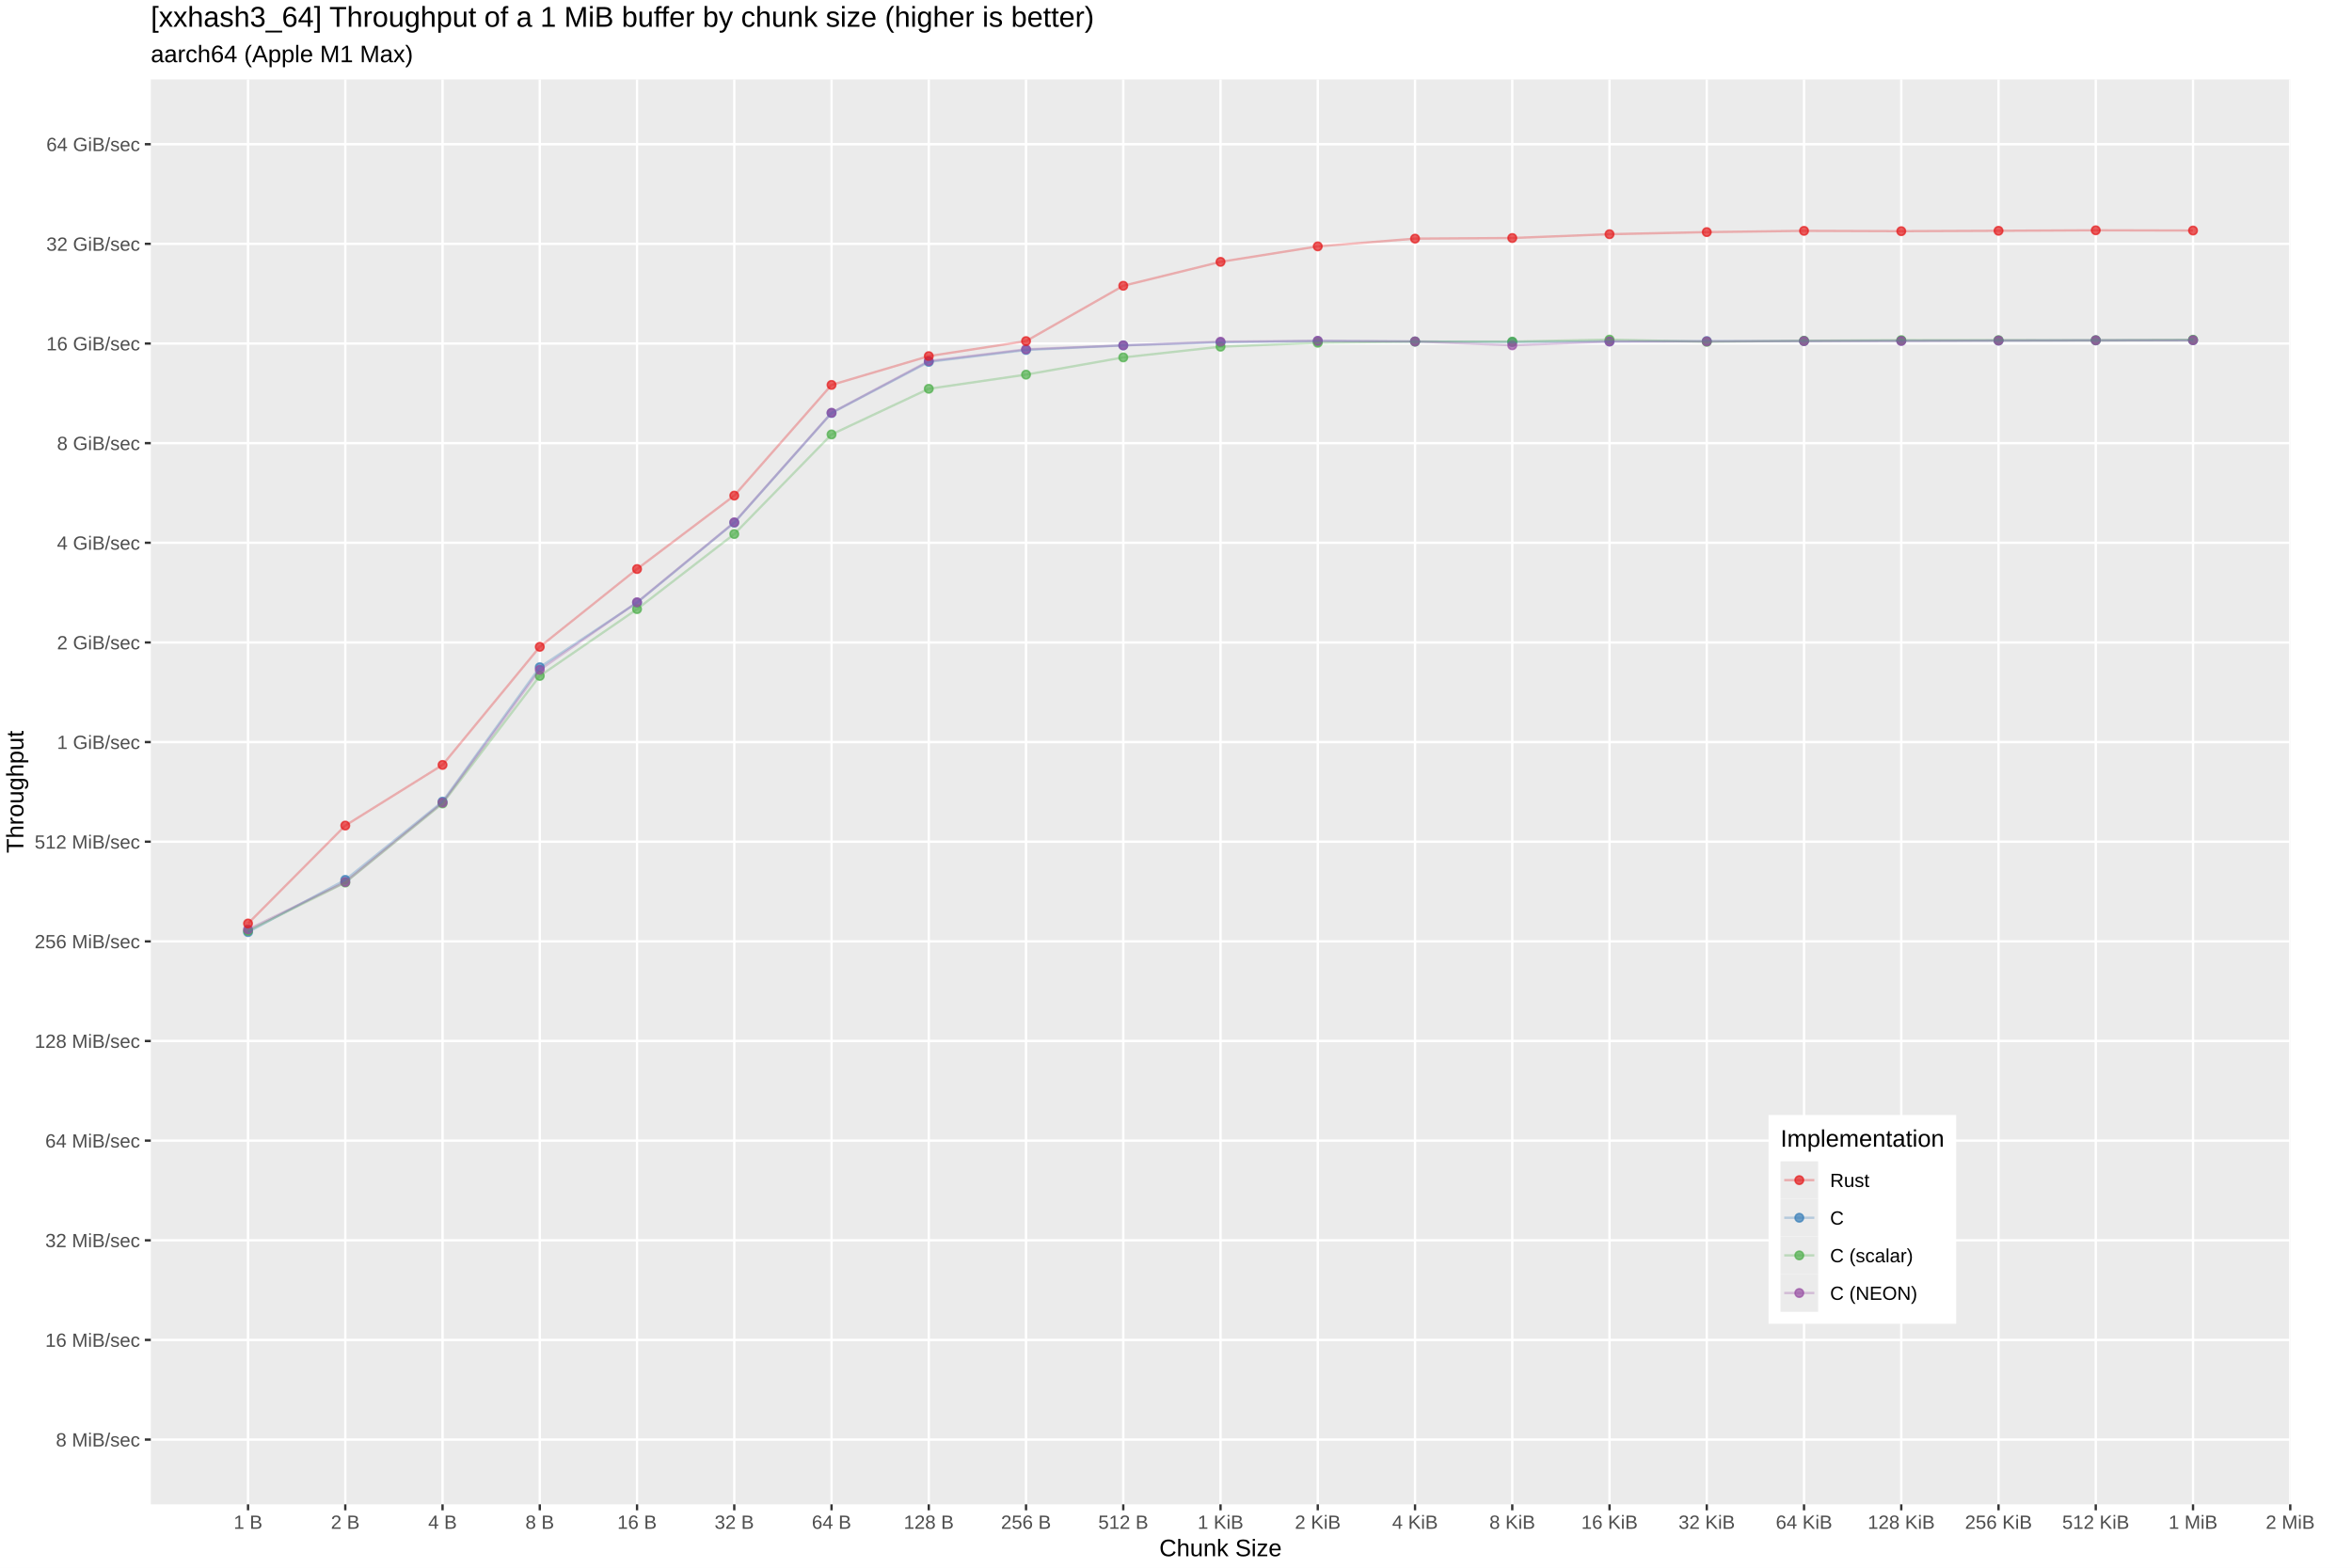
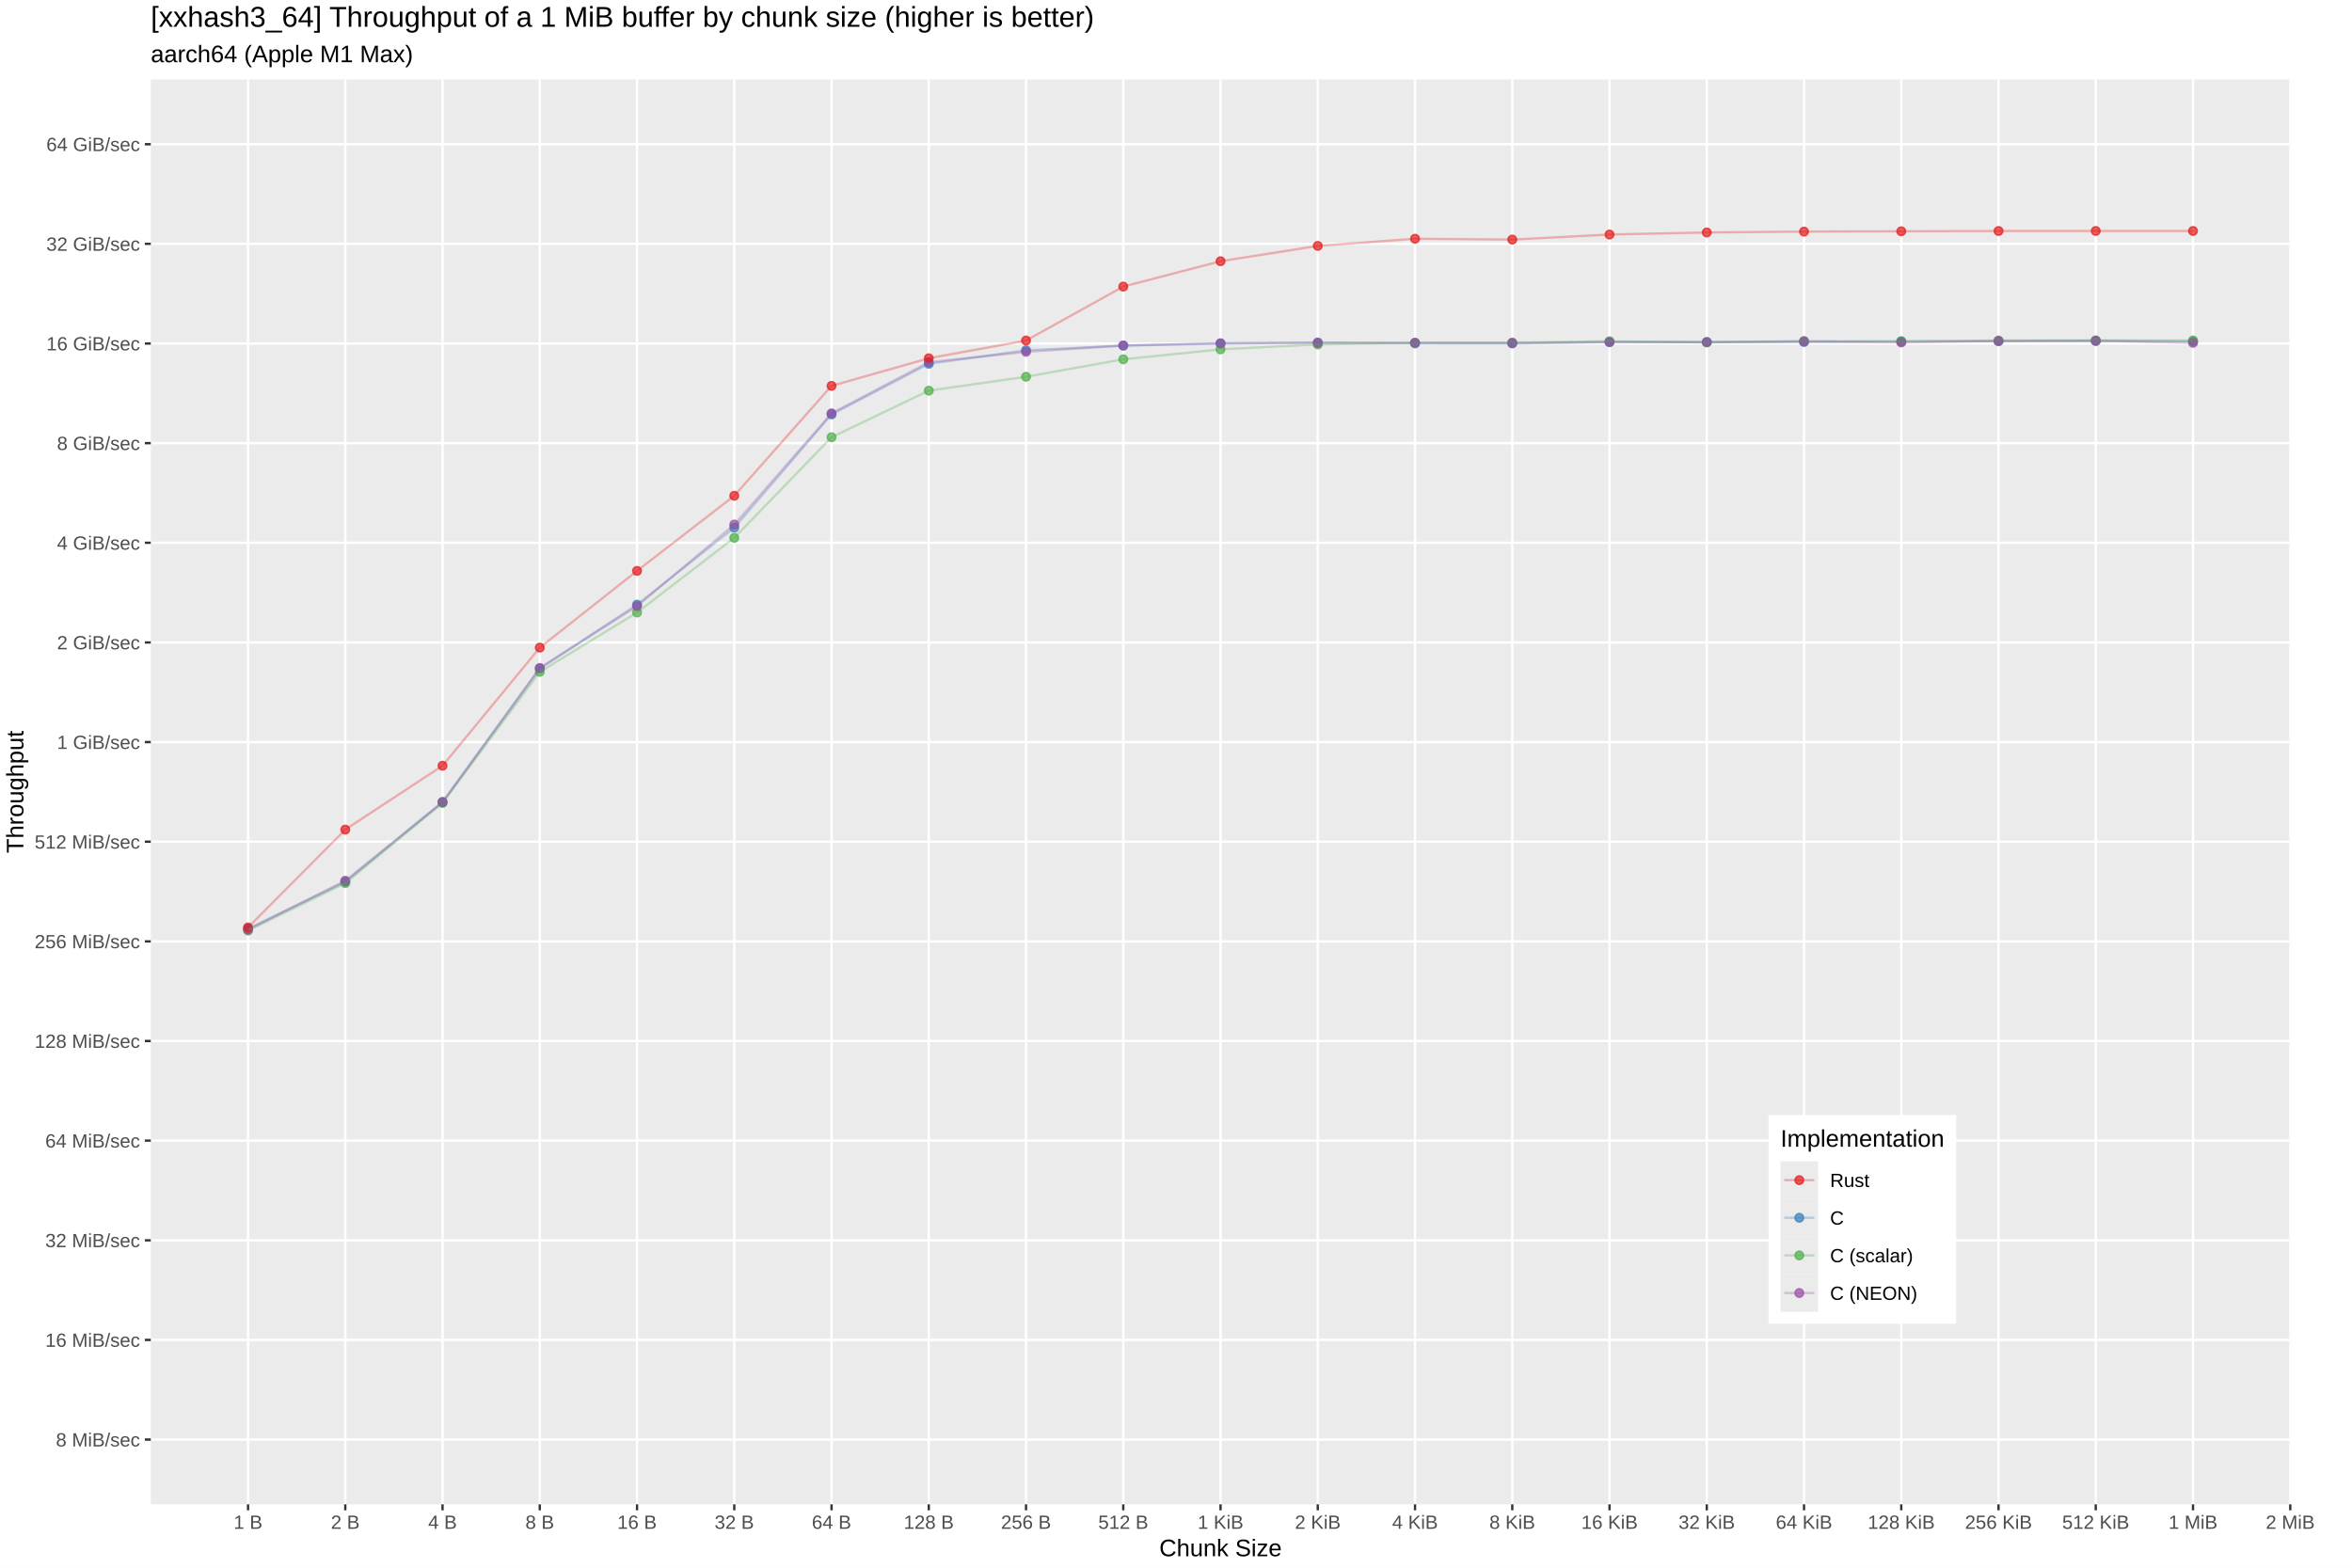
<svg xmlns="http://www.w3.org/2000/svg" width="1440" height="960" class="svglite" viewBox="0 0 1080 720">
  <defs>
    <style>
      .svglite line,.svglite polyline,.svglite polygon,.svglite path,.svglite circle{fill:none;stroke:#000000;stroke-linecap:round;stroke-linejoin:round;stroke-miterlimit:10.00}.svglite text{white-space:pre}
    </style>
  </defs>
  <rect width="100%" height="100%" style="stroke-linecap:round;stroke-linejoin:round;stroke-miterlimit:10.00;stroke:none;fill:#FFFFFF" />
  <defs>
    <clipPath id="cpMC4wMHwxMDgwLjAwfDAuMDB8NzIwLjAw">
      <path d="M0 0h1080v720H0z" />
    </clipPath>
  </defs>
  <g clip-path="url(#cpMC4wMHwxMDgwLjAwfDAuMDB8NzIwLjAw)">
    <path d="M0 0h1080v720H0z" style="stroke-width:1.07;stroke:#FFFFFF;fill:#FFFFFF" />
  </g>
  <defs>
    <clipPath id="cpNjkuMjR8MTA1MS42NXwzNi41MHw2OTAuOTE=">
      <path d="M69.24 36.5h982.41v654.42H69.24z" />
    </clipPath>
  </defs>
  <g clip-path="url(#cpNjkuMjR8MTA1MS42NXwzNi41MHw2OTAuOTE=)">
    <path d="M69.24 36.5h982.41v654.42H69.24z" style="stroke-width:1.07;stroke:none;fill:#EBEBEB" />
    <path d="M69.24 661.16h982.41M69.24 615.4h982.41M69.24 569.64h982.41M69.24 523.87h982.41M69.24 478.11h982.41M69.24 432.35h982.41M69.24 386.58h982.41M69.24 340.82h982.41M69.24 295.06h982.41M69.24 249.29h982.41M69.24 203.53h982.41M69.24 157.77h982.41M69.24 112h982.41M69.24 66.24h982.41M113.9 690.91V36.5m44.65 654.41V36.5m44.66 654.41V36.5m44.65 654.41V36.5m44.66 654.41V36.5m44.65 654.41V36.5m44.66 654.41V36.5m44.65 654.41V36.5m44.66 654.41V36.5m44.65 654.41V36.5m44.66 654.41V36.5m44.65 654.41V36.5m44.66 654.41V36.5m44.65 654.41V36.5m44.66 654.41V36.5m44.65 654.41V36.5m44.66 654.41V36.5m44.65 654.41V36.5m44.66 654.41V36.5m44.65 654.41V36.5M1007 690.91V36.5m44.65 654.41V36.5" style="stroke-width:1.07;stroke:#FFFFFF;stroke-linecap:butt" />
-     <circle cx="1007" cy="156.22" r="1.95" style="stroke-width:0.71;stroke:#377EB8;stroke-opacity:0.70;fill:#377EB8;fill-opacity:0.70" />
-     <circle cx="1007" cy="156.03" r="1.95" style="stroke-width:0.71;stroke:#4DAF4A;stroke-opacity:0.70;fill:#4DAF4A;fill-opacity:0.70" />
-     <circle cx="1007" cy="156.27" r="1.95" style="stroke-width:0.71;stroke:#984EA3;stroke-opacity:0.70;fill:#984EA3;fill-opacity:0.70" />
-     <circle cx="1007" cy="105.88" r="1.95" style="stroke-width:0.71;stroke:#E41A1C;stroke-opacity:0.70;fill:#E41A1C;fill-opacity:0.70" />
-     <circle cx="962.34" cy="156.33" r="1.95" style="stroke-width:0.71;stroke:#377EB8;stroke-opacity:0.70;fill:#377EB8;fill-opacity:0.70" />
-     <circle cx="962.34" cy="156.26" r="1.95" style="stroke-width:0.71;stroke:#4DAF4A;stroke-opacity:0.70;fill:#4DAF4A;fill-opacity:0.70" />
-     <circle cx="962.34" cy="156.3" r="1.95" style="stroke-width:0.71;stroke:#984EA3;stroke-opacity:0.70;fill:#984EA3;fill-opacity:0.70" />
-     <circle cx="962.34" cy="105.77" r="1.95" style="stroke-width:0.71;stroke:#E41A1C;stroke-opacity:0.70;fill:#E41A1C;fill-opacity:0.70" />
-     <circle cx="917.69" cy="156.41" r="1.95" style="stroke-width:0.71;stroke:#377EB8;stroke-opacity:0.70;fill:#377EB8;fill-opacity:0.70" />
-     <circle cx="917.69" cy="156.23" r="1.95" style="stroke-width:0.71;stroke:#4DAF4A;stroke-opacity:0.70;fill:#4DAF4A;fill-opacity:0.70" />
-     <circle cx="917.69" cy="156.42" r="1.95" style="stroke-width:0.71;stroke:#984EA3;stroke-opacity:0.70;fill:#984EA3;fill-opacity:0.70" />
-     <circle cx="917.69" cy="105.99" r="1.95" style="stroke-width:0.71;stroke:#E41A1C;stroke-opacity:0.70;fill:#E41A1C;fill-opacity:0.70" />
-     <circle cx="873.03" cy="156.49" r="1.95" style="stroke-width:0.71;stroke:#377EB8;stroke-opacity:0.70;fill:#377EB8;fill-opacity:0.70" />
-     <circle cx="873.03" cy="156.21" r="1.95" style="stroke-width:0.71;stroke:#4DAF4A;stroke-opacity:0.70;fill:#4DAF4A;fill-opacity:0.70" />
-     <circle cx="873.03" cy="156.6" r="1.95" style="stroke-width:0.71;stroke:#984EA3;stroke-opacity:0.70;fill:#984EA3;fill-opacity:0.70" />
-     <circle cx="873.03" cy="106.18" r="1.95" style="stroke-width:0.71;stroke:#E41A1C;stroke-opacity:0.70;fill:#E41A1C;fill-opacity:0.70" />
-     <circle cx="828.38" cy="156.64" r="1.95" style="stroke-width:0.71;stroke:#377EB8;stroke-opacity:0.70;fill:#377EB8;fill-opacity:0.70" />
-     <circle cx="828.38" cy="156.49" r="1.95" style="stroke-width:0.71;stroke:#4DAF4A;stroke-opacity:0.70;fill:#4DAF4A;fill-opacity:0.70" />
-     <circle cx="828.38" cy="156.65" r="1.95" style="stroke-width:0.71;stroke:#984EA3;stroke-opacity:0.70;fill:#984EA3;fill-opacity:0.70" />
-     <circle cx="828.38" cy="106.02" r="1.95" style="stroke-width:0.71;stroke:#E41A1C;stroke-opacity:0.70;fill:#E41A1C;fill-opacity:0.70" />
-     <circle cx="783.72" cy="156.66" r="1.95" style="stroke-width:0.71;stroke:#377EB8;stroke-opacity:0.70;fill:#377EB8;fill-opacity:0.70" />
-     <circle cx="783.72" cy="156.99" r="1.95" style="stroke-width:0.71;stroke:#4DAF4A;stroke-opacity:0.70;fill:#4DAF4A;fill-opacity:0.70" />
-     <circle cx="783.72" cy="156.8" r="1.95" style="stroke-width:0.71;stroke:#984EA3;stroke-opacity:0.70;fill:#984EA3;fill-opacity:0.70" />
-     <circle cx="783.72" cy="106.6" r="1.95" style="stroke-width:0.71;stroke:#E41A1C;stroke-opacity:0.70;fill:#E41A1C;fill-opacity:0.70" />
-     <circle cx="739.07" cy="156.82" r="1.95" style="stroke-width:0.71;stroke:#377EB8;stroke-opacity:0.70;fill:#377EB8;fill-opacity:0.70" />
-     <circle cx="739.07" cy="155.98" r="1.95" style="stroke-width:0.71;stroke:#4DAF4A;stroke-opacity:0.70;fill:#4DAF4A;fill-opacity:0.70" />
-     <circle cx="739.07" cy="156.84" r="1.95" style="stroke-width:0.71;stroke:#984EA3;stroke-opacity:0.70;fill:#984EA3;fill-opacity:0.70" />
-     <circle cx="739.07" cy="107.56" r="1.95" style="stroke-width:0.71;stroke:#E41A1C;stroke-opacity:0.70;fill:#E41A1C;fill-opacity:0.70" />
-     <circle cx="694.41" cy="157.08" r="1.95" style="stroke-width:0.71;stroke:#377EB8;stroke-opacity:0.70;fill:#377EB8;fill-opacity:0.70" />
-     <circle cx="694.41" cy="156.9" r="1.95" style="stroke-width:0.71;stroke:#4DAF4A;stroke-opacity:0.70;fill:#4DAF4A;fill-opacity:0.70" />
-     <circle cx="694.41" cy="158.58" r="1.95" style="stroke-width:0.71;stroke:#984EA3;stroke-opacity:0.70;fill:#984EA3;fill-opacity:0.70" />
-     <circle cx="694.41" cy="109.31" r="1.95" style="stroke-width:0.71;stroke:#E41A1C;stroke-opacity:0.70;fill:#E41A1C;fill-opacity:0.70" />
-     <circle cx="649.76" cy="156.85" r="1.95" style="stroke-width:0.71;stroke:#377EB8;stroke-opacity:0.70;fill:#377EB8;fill-opacity:0.70" />
-     <circle cx="649.76" cy="156.89" r="1.95" style="stroke-width:0.71;stroke:#4DAF4A;stroke-opacity:0.70;fill:#4DAF4A;fill-opacity:0.70" />
-     <circle cx="649.76" cy="156.82" r="1.95" style="stroke-width:0.71;stroke:#984EA3;stroke-opacity:0.70;fill:#984EA3;fill-opacity:0.70" />
-     <circle cx="649.76" cy="109.6" r="1.95" style="stroke-width:0.71;stroke:#E41A1C;stroke-opacity:0.70;fill:#E41A1C;fill-opacity:0.70" />
-     <circle cx="605.1" cy="156.64" r="1.95" style="stroke-width:0.71;stroke:#377EB8;stroke-opacity:0.70;fill:#377EB8;fill-opacity:0.70" />
-     <circle cx="605.1" cy="157.42" r="1.95" style="stroke-width:0.71;stroke:#4DAF4A;stroke-opacity:0.70;fill:#4DAF4A;fill-opacity:0.70" />
-     <circle cx="605.1" cy="156.51" r="1.95" style="stroke-width:0.71;stroke:#984EA3;stroke-opacity:0.70;fill:#984EA3;fill-opacity:0.70" />
-     <circle cx="605.1" cy="113.15" r="1.95" style="stroke-width:0.71;stroke:#E41A1C;stroke-opacity:0.70;fill:#E41A1C;fill-opacity:0.70" />
-     <circle cx="560.45" cy="157.21" r="1.95" style="stroke-width:0.71;stroke:#377EB8;stroke-opacity:0.70;fill:#377EB8;fill-opacity:0.70" />
-     <circle cx="560.45" cy="159.23" r="1.95" style="stroke-width:0.71;stroke:#4DAF4A;stroke-opacity:0.70;fill:#4DAF4A;fill-opacity:0.70" />
-     <circle cx="560.45" cy="156.93" r="1.95" style="stroke-width:0.71;stroke:#984EA3;stroke-opacity:0.70;fill:#984EA3;fill-opacity:0.70" />
-     <circle cx="560.45" cy="120.26" r="1.95" style="stroke-width:0.71;stroke:#E41A1C;stroke-opacity:0.70;fill:#E41A1C;fill-opacity:0.70" />
-     <circle cx="515.79" cy="158.63" r="1.95" style="stroke-width:0.71;stroke:#377EB8;stroke-opacity:0.70;fill:#377EB8;fill-opacity:0.70" />
-     <circle cx="515.79" cy="164.15" r="1.95" style="stroke-width:0.71;stroke:#4DAF4A;stroke-opacity:0.70;fill:#4DAF4A;fill-opacity:0.70" />
-     <circle cx="515.79" cy="158.61" r="1.95" style="stroke-width:0.71;stroke:#984EA3;stroke-opacity:0.70;fill:#984EA3;fill-opacity:0.70" />
-     <circle cx="515.79" cy="131.25" r="1.95" style="stroke-width:0.71;stroke:#E41A1C;stroke-opacity:0.70;fill:#E41A1C;fill-opacity:0.70" />
-     <circle cx="471.14" cy="160.73" r="1.95" style="stroke-width:0.71;stroke:#377EB8;stroke-opacity:0.70;fill:#377EB8;fill-opacity:0.70" />
-     <circle cx="471.14" cy="172.06" r="1.95" style="stroke-width:0.71;stroke:#4DAF4A;stroke-opacity:0.70;fill:#4DAF4A;fill-opacity:0.70" />
-     <circle cx="471.14" cy="160.42" r="1.95" style="stroke-width:0.71;stroke:#984EA3;stroke-opacity:0.70;fill:#984EA3;fill-opacity:0.70" />
-     <circle cx="471.14" cy="156.66" r="1.95" style="stroke-width:0.71;stroke:#E41A1C;stroke-opacity:0.70;fill:#E41A1C;fill-opacity:0.70" />
-     <circle cx="426.48" cy="166.21" r="1.95" style="stroke-width:0.71;stroke:#377EB8;stroke-opacity:0.70;fill:#377EB8;fill-opacity:0.70" />
-     <circle cx="426.48" cy="178.56" r="1.95" style="stroke-width:0.71;stroke:#4DAF4A;stroke-opacity:0.70;fill:#4DAF4A;fill-opacity:0.70" />
-     <circle cx="426.48" cy="165.8" r="1.95" style="stroke-width:0.71;stroke:#984EA3;stroke-opacity:0.70;fill:#984EA3;fill-opacity:0.70" />
-     <circle cx="426.48" cy="163.56" r="1.95" style="stroke-width:0.71;stroke:#E41A1C;stroke-opacity:0.70;fill:#E41A1C;fill-opacity:0.70" />
-     <circle cx="381.83" cy="189.68" r="1.95" style="stroke-width:0.71;stroke:#377EB8;stroke-opacity:0.70;fill:#377EB8;fill-opacity:0.70" />
-     <circle cx="381.83" cy="199.53" r="1.95" style="stroke-width:0.71;stroke:#4DAF4A;stroke-opacity:0.70;fill:#4DAF4A;fill-opacity:0.70" />
-     <circle cx="381.83" cy="189.57" r="1.95" style="stroke-width:0.71;stroke:#984EA3;stroke-opacity:0.70;fill:#984EA3;fill-opacity:0.70" />
-     <circle cx="381.83" cy="176.78" r="1.95" style="stroke-width:0.71;stroke:#E41A1C;stroke-opacity:0.70;fill:#E41A1C;fill-opacity:0.70" />
-     <circle cx="337.17" cy="240.06" r="1.95" style="stroke-width:0.71;stroke:#377EB8;stroke-opacity:0.70;fill:#377EB8;fill-opacity:0.70" />
-     <circle cx="337.17" cy="245.27" r="1.95" style="stroke-width:0.71;stroke:#4DAF4A;stroke-opacity:0.70;fill:#4DAF4A;fill-opacity:0.70" />
-     <circle cx="337.17" cy="239.89" r="1.95" style="stroke-width:0.71;stroke:#984EA3;stroke-opacity:0.70;fill:#984EA3;fill-opacity:0.70" />
-     <circle cx="337.17" cy="227.62" r="1.95" style="stroke-width:0.71;stroke:#E41A1C;stroke-opacity:0.70;fill:#E41A1C;fill-opacity:0.70" />
-     <circle cx="292.52" cy="276.77" r="1.95" style="stroke-width:0.71;stroke:#377EB8;stroke-opacity:0.70;fill:#377EB8;fill-opacity:0.70" />
-     <circle cx="292.52" cy="279.76" r="1.95" style="stroke-width:0.71;stroke:#4DAF4A;stroke-opacity:0.70;fill:#4DAF4A;fill-opacity:0.70" />
-     <circle cx="292.52" cy="276.6" r="1.95" style="stroke-width:0.71;stroke:#984EA3;stroke-opacity:0.70;fill:#984EA3;fill-opacity:0.70" />
-     <circle cx="292.52" cy="261.34" r="1.95" style="stroke-width:0.71;stroke:#E41A1C;stroke-opacity:0.70;fill:#E41A1C;fill-opacity:0.70" />
-     <circle cx="247.86" cy="306.43" r="1.95" style="stroke-width:0.71;stroke:#377EB8;stroke-opacity:0.70;fill:#377EB8;fill-opacity:0.70" />
-     <circle cx="247.86" cy="310.44" r="1.95" style="stroke-width:0.71;stroke:#4DAF4A;stroke-opacity:0.70;fill:#4DAF4A;fill-opacity:0.70" />
-     <circle cx="247.86" cy="307.64" r="1.95" style="stroke-width:0.71;stroke:#984EA3;stroke-opacity:0.70;fill:#984EA3;fill-opacity:0.70" />
-     <circle cx="247.86" cy="297.08" r="1.95" style="stroke-width:0.71;stroke:#E41A1C;stroke-opacity:0.70;fill:#E41A1C;fill-opacity:0.70" />
-     <circle cx="203.21" cy="368.17" r="1.95" style="stroke-width:0.71;stroke:#377EB8;stroke-opacity:0.70;fill:#377EB8;fill-opacity:0.70" />
-     <circle cx="203.21" cy="369" r="1.95" style="stroke-width:0.71;stroke:#4DAF4A;stroke-opacity:0.70;fill:#4DAF4A;fill-opacity:0.70" />
-     <circle cx="203.21" cy="368.62" r="1.95" style="stroke-width:0.71;stroke:#984EA3;stroke-opacity:0.70;fill:#984EA3;fill-opacity:0.70" />
-     <circle cx="203.21" cy="351.31" r="1.95" style="stroke-width:0.71;stroke:#E41A1C;stroke-opacity:0.70;fill:#E41A1C;fill-opacity:0.70" />
-     <circle cx="158.55" cy="404.09" r="1.95" style="stroke-width:0.71;stroke:#377EB8;stroke-opacity:0.70;fill:#377EB8;fill-opacity:0.70" />
-     <circle cx="158.55" cy="405.33" r="1.95" style="stroke-width:0.71;stroke:#4DAF4A;stroke-opacity:0.70;fill:#4DAF4A;fill-opacity:0.70" />
-     <circle cx="158.55" cy="405.08" r="1.95" style="stroke-width:0.71;stroke:#984EA3;stroke-opacity:0.70;fill:#984EA3;fill-opacity:0.70" />
-     <circle cx="158.55" cy="379.16" r="1.95" style="stroke-width:0.71;stroke:#E41A1C;stroke-opacity:0.70;fill:#E41A1C;fill-opacity:0.70" />
-     <circle cx="113.9" cy="428.09" r="1.95" style="stroke-width:0.71;stroke:#377EB8;stroke-opacity:0.70;fill:#377EB8;fill-opacity:0.70" />
-     <circle cx="113.9" cy="427.5" r="1.95" style="stroke-width:0.71;stroke:#4DAF4A;stroke-opacity:0.70;fill:#4DAF4A;fill-opacity:0.70" />
-     <circle cx="113.9" cy="426.86" r="1.95" style="stroke-width:0.71;stroke:#984EA3;stroke-opacity:0.70;fill:#984EA3;fill-opacity:0.70" />
-     <circle cx="113.9" cy="424.14" r="1.95" style="stroke-width:0.71;stroke:#E41A1C;stroke-opacity:0.70;fill:#E41A1C;fill-opacity:0.70" />
-     <path d="m113.9 424.14 44.65-44.98 44.66-27.85 44.65-54.23 44.66-35.74 44.65-33.72 44.66-50.84 44.65-13.22 44.66-6.9 44.65-25.41 44.66-10.99 44.65-7.11 44.66-3.55 44.65-.29 44.66-1.75 44.65-.96 44.66-.58 44.65.16 44.66-.19 44.65-.22 44.66.11" style="stroke-width:1.07;stroke:#E41A1C;stroke-opacity:0.30;stroke-linecap:butt" />
-     <path d="m113.9 428.09 44.65-24 44.66-35.92 44.65-61.74 44.66-29.66 44.65-36.71 44.66-50.38 44.65-23.47 44.66-5.48 44.65-2.1 44.66-1.42 44.65-.57 44.66.21 44.65.23 44.66-.26 44.65-.16 44.66-.02 44.65-.15 44.66-.08 44.65-.08 44.66-.11" style="stroke-width:1.07;stroke:#377EB8;stroke-opacity:0.30;stroke-linecap:butt" />
-     <path d="m113.9 427.5 44.65-22.17L203.21 369l44.65-58.56 44.66-30.68 44.65-34.49 44.66-45.74 44.65-20.97 44.66-6.5 44.65-7.91 44.66-4.92 44.65-1.81 44.66-.53 44.65.01 44.66-.92 44.65 1.01 44.66-.5 44.65-.28 44.66.02 44.65.03 44.66-.23" style="stroke-width:1.07;stroke:#4DAF4A;stroke-opacity:0.30;stroke-linecap:butt" />
-     <path d="m113.9 426.86 44.65-21.78 44.66-36.46 44.65-60.98 44.66-31.04 44.65-36.71 44.66-50.32 44.65-23.77 44.66-5.38 44.65-1.81 44.66-1.68 44.65-.42 44.66.31 44.65 1.76 44.66-1.74 44.65-.04 44.66-.15 44.65-.05 44.66-.18 44.65-.12 44.66-.03" style="stroke-width:1.07;stroke:#984EA3;stroke-opacity:0.30;stroke-linecap:butt" />
+     <circle cx="1007" cy="156.73" r="1.95" style="stroke-width:0.71;stroke:#377EB8;stroke-opacity:0.70;fill:#377EB8;fill-opacity:0.70" />
+     <circle cx="1007" cy="156.39" r="1.95" style="stroke-width:0.71;stroke:#4DAF4A;stroke-opacity:0.70;fill:#4DAF4A;fill-opacity:0.70" />
+     <circle cx="1007" cy="157.47" r="1.95" style="stroke-width:0.71;stroke:#984EA3;stroke-opacity:0.70;fill:#984EA3;fill-opacity:0.70" />
+     <circle cx="1007" cy="106.08" r="1.95" style="stroke-width:0.71;stroke:#E41A1C;stroke-opacity:0.70;fill:#E41A1C;fill-opacity:0.70" />
+     <circle cx="962.34" cy="156.6" r="1.95" style="stroke-width:0.71;stroke:#377EB8;stroke-opacity:0.70;fill:#377EB8;fill-opacity:0.70" />
+     <circle cx="962.34" cy="156.31" r="1.95" style="stroke-width:0.71;stroke:#4DAF4A;stroke-opacity:0.70;fill:#4DAF4A;fill-opacity:0.70" />
+     <circle cx="962.34" cy="156.53" r="1.95" style="stroke-width:0.71;stroke:#984EA3;stroke-opacity:0.70;fill:#984EA3;fill-opacity:0.70" />
+     <circle cx="962.34" cy="106.08" r="1.95" style="stroke-width:0.71;stroke:#E41A1C;stroke-opacity:0.70;fill:#E41A1C;fill-opacity:0.70" />
+     <circle cx="917.69" cy="156.69" r="1.95" style="stroke-width:0.71;stroke:#377EB8;stroke-opacity:0.70;fill:#377EB8;fill-opacity:0.70" />
+     <circle cx="917.69" cy="156.38" r="1.95" style="stroke-width:0.71;stroke:#4DAF4A;stroke-opacity:0.70;fill:#4DAF4A;fill-opacity:0.70" />
+     <circle cx="917.69" cy="156.64" r="1.95" style="stroke-width:0.71;stroke:#984EA3;stroke-opacity:0.70;fill:#984EA3;fill-opacity:0.70" />
+     <circle cx="917.69" cy="106.09" r="1.95" style="stroke-width:0.71;stroke:#E41A1C;stroke-opacity:0.70;fill:#E41A1C;fill-opacity:0.70" />
+     <circle cx="873.03" cy="156.7" r="1.95" style="stroke-width:0.71;stroke:#377EB8;stroke-opacity:0.70;fill:#377EB8;fill-opacity:0.70" />
+     <circle cx="873.03" cy="156.84" r="1.95" style="stroke-width:0.71;stroke:#4DAF4A;stroke-opacity:0.70;fill:#4DAF4A;fill-opacity:0.70" />
+     <circle cx="873.03" cy="157.29" r="1.95" style="stroke-width:0.71;stroke:#984EA3;stroke-opacity:0.70;fill:#984EA3;fill-opacity:0.70" />
+     <circle cx="873.03" cy="106.22" r="1.95" style="stroke-width:0.71;stroke:#E41A1C;stroke-opacity:0.70;fill:#E41A1C;fill-opacity:0.70" />
+     <circle cx="828.38" cy="157.08" r="1.95" style="stroke-width:0.71;stroke:#377EB8;stroke-opacity:0.70;fill:#377EB8;fill-opacity:0.70" />
+     <circle cx="828.38" cy="156.63" r="1.95" style="stroke-width:0.71;stroke:#4DAF4A;stroke-opacity:0.70;fill:#4DAF4A;fill-opacity:0.70" />
+     <circle cx="828.38" cy="156.81" r="1.95" style="stroke-width:0.71;stroke:#984EA3;stroke-opacity:0.70;fill:#984EA3;fill-opacity:0.70" />
+     <circle cx="828.38" cy="106.37" r="1.95" style="stroke-width:0.71;stroke:#E41A1C;stroke-opacity:0.70;fill:#E41A1C;fill-opacity:0.70" />
+     <circle cx="783.72" cy="157.1" r="1.95" style="stroke-width:0.71;stroke:#377EB8;stroke-opacity:0.70;fill:#377EB8;fill-opacity:0.70" />
+     <circle cx="783.72" cy="157.25" r="1.95" style="stroke-width:0.71;stroke:#4DAF4A;stroke-opacity:0.70;fill:#4DAF4A;fill-opacity:0.70" />
+     <circle cx="783.72" cy="157.14" r="1.95" style="stroke-width:0.71;stroke:#984EA3;stroke-opacity:0.70;fill:#984EA3;fill-opacity:0.70" />
+     <circle cx="783.72" cy="106.77" r="1.95" style="stroke-width:0.71;stroke:#E41A1C;stroke-opacity:0.70;fill:#E41A1C;fill-opacity:0.70" />
+     <circle cx="739.07" cy="157.03" r="1.95" style="stroke-width:0.71;stroke:#377EB8;stroke-opacity:0.70;fill:#377EB8;fill-opacity:0.70" />
+     <circle cx="739.07" cy="156.74" r="1.95" style="stroke-width:0.71;stroke:#4DAF4A;stroke-opacity:0.70;fill:#4DAF4A;fill-opacity:0.70" />
+     <circle cx="739.07" cy="157.16" r="1.95" style="stroke-width:0.71;stroke:#984EA3;stroke-opacity:0.70;fill:#984EA3;fill-opacity:0.70" />
+     <circle cx="739.07" cy="107.71" r="1.95" style="stroke-width:0.71;stroke:#E41A1C;stroke-opacity:0.70;fill:#E41A1C;fill-opacity:0.70" />
+     <circle cx="694.41" cy="157.73" r="1.95" style="stroke-width:0.71;stroke:#377EB8;stroke-opacity:0.70;fill:#377EB8;fill-opacity:0.70" />
+     <circle cx="694.41" cy="157.35" r="1.95" style="stroke-width:0.71;stroke:#4DAF4A;stroke-opacity:0.70;fill:#4DAF4A;fill-opacity:0.70" />
+     <circle cx="694.41" cy="157.52" r="1.95" style="stroke-width:0.71;stroke:#984EA3;stroke-opacity:0.70;fill:#984EA3;fill-opacity:0.70" />
+     <circle cx="694.41" cy="110.03" r="1.95" style="stroke-width:0.71;stroke:#E41A1C;stroke-opacity:0.70;fill:#E41A1C;fill-opacity:0.70" />
+     <circle cx="649.76" cy="157.7" r="1.95" style="stroke-width:0.71;stroke:#377EB8;stroke-opacity:0.70;fill:#377EB8;fill-opacity:0.70" />
+     <circle cx="649.76" cy="157.5" r="1.95" style="stroke-width:0.71;stroke:#4DAF4A;stroke-opacity:0.70;fill:#4DAF4A;fill-opacity:0.70" />
+     <circle cx="649.76" cy="157.38" r="1.95" style="stroke-width:0.71;stroke:#984EA3;stroke-opacity:0.70;fill:#984EA3;fill-opacity:0.70" />
+     <circle cx="649.76" cy="109.65" r="1.95" style="stroke-width:0.71;stroke:#E41A1C;stroke-opacity:0.70;fill:#E41A1C;fill-opacity:0.70" />
+     <circle cx="605.1" cy="157.31" r="1.95" style="stroke-width:0.71;stroke:#377EB8;stroke-opacity:0.70;fill:#377EB8;fill-opacity:0.70" />
+     <circle cx="605.1" cy="158.19" r="1.95" style="stroke-width:0.71;stroke:#4DAF4A;stroke-opacity:0.70;fill:#4DAF4A;fill-opacity:0.70" />
+     <circle cx="605.1" cy="157.46" r="1.95" style="stroke-width:0.71;stroke:#984EA3;stroke-opacity:0.70;fill:#984EA3;fill-opacity:0.70" />
+     <circle cx="605.1" cy="112.93" r="1.95" style="stroke-width:0.71;stroke:#E41A1C;stroke-opacity:0.70;fill:#E41A1C;fill-opacity:0.70" />
+     <circle cx="560.45" cy="157.77" r="1.95" style="stroke-width:0.71;stroke:#377EB8;stroke-opacity:0.70;fill:#377EB8;fill-opacity:0.70" />
+     <circle cx="560.45" cy="160.45" r="1.95" style="stroke-width:0.71;stroke:#4DAF4A;stroke-opacity:0.70;fill:#4DAF4A;fill-opacity:0.70" />
+     <circle cx="560.45" cy="157.66" r="1.95" style="stroke-width:0.71;stroke:#984EA3;stroke-opacity:0.70;fill:#984EA3;fill-opacity:0.70" />
+     <circle cx="560.45" cy="119.97" r="1.95" style="stroke-width:0.71;stroke:#E41A1C;stroke-opacity:0.70;fill:#E41A1C;fill-opacity:0.70" />
+     <circle cx="515.79" cy="158.74" r="1.95" style="stroke-width:0.71;stroke:#377EB8;stroke-opacity:0.70;fill:#377EB8;fill-opacity:0.70" />
+     <circle cx="515.79" cy="165.02" r="1.95" style="stroke-width:0.71;stroke:#4DAF4A;stroke-opacity:0.70;fill:#4DAF4A;fill-opacity:0.70" />
+     <circle cx="515.79" cy="158.68" r="1.95" style="stroke-width:0.71;stroke:#984EA3;stroke-opacity:0.70;fill:#984EA3;fill-opacity:0.70" />
+     <circle cx="515.79" cy="131.62" r="1.95" style="stroke-width:0.71;stroke:#E41A1C;stroke-opacity:0.70;fill:#E41A1C;fill-opacity:0.70" />
+     <circle cx="471.14" cy="160.85" r="1.95" style="stroke-width:0.71;stroke:#377EB8;stroke-opacity:0.70;fill:#377EB8;fill-opacity:0.70" />
+     <circle cx="471.14" cy="173.04" r="1.95" style="stroke-width:0.71;stroke:#4DAF4A;stroke-opacity:0.70;fill:#4DAF4A;fill-opacity:0.70" />
+     <circle cx="471.14" cy="161.59" r="1.95" style="stroke-width:0.71;stroke:#984EA3;stroke-opacity:0.70;fill:#984EA3;fill-opacity:0.70" />
+     <circle cx="471.14" cy="156.39" r="1.95" style="stroke-width:0.71;stroke:#E41A1C;stroke-opacity:0.70;fill:#E41A1C;fill-opacity:0.70" />
+     <circle cx="426.48" cy="167.09" r="1.95" style="stroke-width:0.71;stroke:#377EB8;stroke-opacity:0.70;fill:#377EB8;fill-opacity:0.70" />
+     <circle cx="426.48" cy="179.42" r="1.95" style="stroke-width:0.71;stroke:#4DAF4A;stroke-opacity:0.70;fill:#4DAF4A;fill-opacity:0.70" />
+     <circle cx="426.48" cy="166.33" r="1.95" style="stroke-width:0.71;stroke:#984EA3;stroke-opacity:0.70;fill:#984EA3;fill-opacity:0.70" />
+     <circle cx="426.48" cy="164.54" r="1.95" style="stroke-width:0.71;stroke:#E41A1C;stroke-opacity:0.70;fill:#E41A1C;fill-opacity:0.70" />
+     <circle cx="381.83" cy="190.34" r="1.95" style="stroke-width:0.71;stroke:#377EB8;stroke-opacity:0.70;fill:#377EB8;fill-opacity:0.70" />
+     <circle cx="381.83" cy="200.81" r="1.95" style="stroke-width:0.71;stroke:#4DAF4A;stroke-opacity:0.70;fill:#4DAF4A;fill-opacity:0.70" />
+     <circle cx="381.83" cy="189.83" r="1.95" style="stroke-width:0.71;stroke:#984EA3;stroke-opacity:0.70;fill:#984EA3;fill-opacity:0.70" />
+     <circle cx="381.83" cy="177.21" r="1.95" style="stroke-width:0.71;stroke:#E41A1C;stroke-opacity:0.70;fill:#E41A1C;fill-opacity:0.70" />
+     <circle cx="337.17" cy="242.35" r="1.95" style="stroke-width:0.71;stroke:#377EB8;stroke-opacity:0.70;fill:#377EB8;fill-opacity:0.70" />
+     <circle cx="337.17" cy="247.01" r="1.95" style="stroke-width:0.71;stroke:#4DAF4A;stroke-opacity:0.70;fill:#4DAF4A;fill-opacity:0.70" />
+     <circle cx="337.17" cy="240.92" r="1.95" style="stroke-width:0.71;stroke:#984EA3;stroke-opacity:0.70;fill:#984EA3;fill-opacity:0.70" />
+     <circle cx="337.17" cy="227.69" r="1.95" style="stroke-width:0.71;stroke:#E41A1C;stroke-opacity:0.70;fill:#E41A1C;fill-opacity:0.70" />
+     <circle cx="292.52" cy="277.69" r="1.95" style="stroke-width:0.71;stroke:#377EB8;stroke-opacity:0.70;fill:#377EB8;fill-opacity:0.70" />
+     <circle cx="292.52" cy="281.31" r="1.95" style="stroke-width:0.71;stroke:#4DAF4A;stroke-opacity:0.70;fill:#4DAF4A;fill-opacity:0.70" />
+     <circle cx="292.52" cy="278.41" r="1.95" style="stroke-width:0.71;stroke:#984EA3;stroke-opacity:0.70;fill:#984EA3;fill-opacity:0.70" />
+     <circle cx="292.52" cy="262.19" r="1.95" style="stroke-width:0.71;stroke:#E41A1C;stroke-opacity:0.70;fill:#E41A1C;fill-opacity:0.70" />
+     <circle cx="247.86" cy="307.03" r="1.95" style="stroke-width:0.71;stroke:#377EB8;stroke-opacity:0.70;fill:#377EB8;fill-opacity:0.70" />
+     <circle cx="247.86" cy="308.56" r="1.95" style="stroke-width:0.71;stroke:#4DAF4A;stroke-opacity:0.70;fill:#4DAF4A;fill-opacity:0.70" />
+     <circle cx="247.86" cy="306.78" r="1.95" style="stroke-width:0.71;stroke:#984EA3;stroke-opacity:0.70;fill:#984EA3;fill-opacity:0.70" />
+     <circle cx="247.86" cy="297.44" r="1.95" style="stroke-width:0.71;stroke:#E41A1C;stroke-opacity:0.70;fill:#E41A1C;fill-opacity:0.70" />
+     <circle cx="203.21" cy="368.29" r="1.95" style="stroke-width:0.71;stroke:#377EB8;stroke-opacity:0.70;fill:#377EB8;fill-opacity:0.70" />
+     <circle cx="203.21" cy="368.78" r="1.95" style="stroke-width:0.71;stroke:#4DAF4A;stroke-opacity:0.70;fill:#4DAF4A;fill-opacity:0.70" />
+     <circle cx="203.21" cy="368.46" r="1.95" style="stroke-width:0.71;stroke:#984EA3;stroke-opacity:0.70;fill:#984EA3;fill-opacity:0.70" />
+     <circle cx="203.21" cy="351.68" r="1.95" style="stroke-width:0.71;stroke:#E41A1C;stroke-opacity:0.70;fill:#E41A1C;fill-opacity:0.70" />
+     <circle cx="158.55" cy="404.99" r="1.95" style="stroke-width:0.71;stroke:#377EB8;stroke-opacity:0.70;fill:#377EB8;fill-opacity:0.70" />
+     <circle cx="158.55" cy="405.58" r="1.95" style="stroke-width:0.71;stroke:#4DAF4A;stroke-opacity:0.70;fill:#4DAF4A;fill-opacity:0.70" />
+     <circle cx="158.55" cy="404.49" r="1.95" style="stroke-width:0.71;stroke:#984EA3;stroke-opacity:0.70;fill:#984EA3;fill-opacity:0.70" />
+     <circle cx="158.55" cy="381.01" r="1.95" style="stroke-width:0.71;stroke:#E41A1C;stroke-opacity:0.70;fill:#E41A1C;fill-opacity:0.70" />
+     <circle cx="113.9" cy="426.5" r="1.95" style="stroke-width:0.71;stroke:#377EB8;stroke-opacity:0.70;fill:#377EB8;fill-opacity:0.70" />
+     <circle cx="113.9" cy="427.38" r="1.95" style="stroke-width:0.71;stroke:#4DAF4A;stroke-opacity:0.70;fill:#4DAF4A;fill-opacity:0.70" />
+     <circle cx="113.9" cy="426.96" r="1.95" style="stroke-width:0.71;stroke:#984EA3;stroke-opacity:0.70;fill:#984EA3;fill-opacity:0.70" />
+     <circle cx="113.9" cy="425.95" r="1.95" style="stroke-width:0.71;stroke:#E41A1C;stroke-opacity:0.70;fill:#E41A1C;fill-opacity:0.70" />
+     <path d="m113.9 425.95 44.65-44.94 44.66-29.33 44.65-54.24 44.66-35.25 44.65-34.5 44.66-50.48 44.65-12.67 44.66-8.15 44.65-24.77 44.66-11.65 44.65-7.04 44.66-3.28 44.65.38 44.66-2.32 44.65-.94 44.66-.4 44.65-.15 44.66-.13 44.65-.01H1007" style="stroke-width:1.07;stroke:#E41A1C;stroke-opacity:0.30;stroke-linecap:butt" />
+     <path d="m113.9 426.5 44.65-21.51 44.66-36.7 44.65-61.26 44.66-29.34 44.65-35.34 44.66-52.01 44.65-23.25 44.66-6.24 44.65-2.11 44.66-.97 44.65-.46 44.66.39 44.65.03 44.66-.7 44.65.07 44.66-.02 44.65-.38 44.66-.01 44.65-.09 44.66.13" style="stroke-width:1.07;stroke:#377EB8;stroke-opacity:0.30;stroke-linecap:butt" />
+     <path d="m113.9 427.38 44.65-21.8 44.66-36.8 44.65-60.22 44.66-27.25 44.65-34.3 44.66-46.2 44.65-21.39 44.66-6.38 44.65-8.02 44.66-4.57 44.65-2.26 44.66-.69 44.65-.15 44.66-.61 44.65.51 44.66-.62 44.65.21 44.66-.46 44.65-.07 44.66.08" style="stroke-width:1.07;stroke:#4DAF4A;stroke-opacity:0.30;stroke-linecap:butt" />
+     <path d="m113.9 426.96 44.65-22.47 44.66-36.03 44.65-61.68 44.66-28.37 44.65-37.49 44.66-51.09 44.65-23.5 44.66-4.74 44.65-2.91 44.66-1.02 44.65-.2 44.66-.08 44.65.14 44.66-.36 44.65-.02 44.66-.33 44.65.48 44.66-.65 44.65-.11 44.66.94" style="stroke-width:1.07;stroke:#984EA3;stroke-opacity:0.30;stroke-linecap:butt" />
  </g>
  <g clip-path="url(#cpMC4wMHwxMDgwLjAwfDAuMDB8NzIwLjAw)">
    <text x="64.31" y="664.32" lengthAdjust="spacingAndGlyphs" style="font-size:8.80px;fill:#4D4D4D;font-family:&quot;Arial&quot;" text-anchor="end" textLength="38.62">8 MiB/sec</text>
    <text x="64.31" y="618.56" lengthAdjust="spacingAndGlyphs" style="font-size:8.80px;fill:#4D4D4D;font-family:&quot;Arial&quot;" text-anchor="end" textLength="43.52">16 MiB/sec</text>
    <text x="64.31" y="572.79" lengthAdjust="spacingAndGlyphs" style="font-size:8.80px;fill:#4D4D4D;font-family:&quot;Arial&quot;" text-anchor="end" textLength="43.52">32 MiB/sec</text>
    <text x="64.31" y="527.03" lengthAdjust="spacingAndGlyphs" style="font-size:8.80px;fill:#4D4D4D;font-family:&quot;Arial&quot;" text-anchor="end" textLength="43.52">64 MiB/sec</text>
    <text x="64.31" y="481.26" lengthAdjust="spacingAndGlyphs" style="font-size:8.80px;fill:#4D4D4D;font-family:&quot;Arial&quot;" text-anchor="end" textLength="48.41">128 MiB/sec</text>
    <text x="64.31" y="435.5" lengthAdjust="spacingAndGlyphs" style="font-size:8.80px;fill:#4D4D4D;font-family:&quot;Arial&quot;" text-anchor="end" textLength="48.41">256 MiB/sec</text>
    <text x="64.31" y="389.74" lengthAdjust="spacingAndGlyphs" style="font-size:8.80px;fill:#4D4D4D;font-family:&quot;Arial&quot;" text-anchor="end" textLength="48.41">512 MiB/sec</text>
    <text x="64.31" y="343.97" lengthAdjust="spacingAndGlyphs" style="font-size:8.80px;fill:#4D4D4D;font-family:&quot;Arial&quot;" text-anchor="end" textLength="38.13">1 GiB/sec</text>
    <text x="64.31" y="298.21" lengthAdjust="spacingAndGlyphs" style="font-size:8.80px;fill:#4D4D4D;font-family:&quot;Arial&quot;" text-anchor="end" textLength="38.13">2 GiB/sec</text>
    <text x="64.31" y="252.45" lengthAdjust="spacingAndGlyphs" style="font-size:8.80px;fill:#4D4D4D;font-family:&quot;Arial&quot;" text-anchor="end" textLength="38.13">4 GiB/sec</text>
    <text x="64.31" y="206.68" lengthAdjust="spacingAndGlyphs" style="font-size:8.80px;fill:#4D4D4D;font-family:&quot;Arial&quot;" text-anchor="end" textLength="38.13">8 GiB/sec</text>
    <text x="64.31" y="160.92" lengthAdjust="spacingAndGlyphs" style="font-size:8.80px;fill:#4D4D4D;font-family:&quot;Arial&quot;" text-anchor="end" textLength="43.03">16 GiB/sec</text>
    <text x="64.31" y="115.16" lengthAdjust="spacingAndGlyphs" style="font-size:8.80px;fill:#4D4D4D;font-family:&quot;Arial&quot;" text-anchor="end" textLength="43.03">32 GiB/sec</text>
    <text x="64.31" y="69.39" lengthAdjust="spacingAndGlyphs" style="font-size:8.80px;fill:#4D4D4D;font-family:&quot;Arial&quot;" text-anchor="end" textLength="43.03">64 GiB/sec</text>
    <path d="M66.5 661.16h2.74M66.5 615.4h2.74m-2.74-45.76h2.74m-2.74-45.77h2.74m-2.74-45.76h2.74m-2.74-45.76h2.74m-2.74-45.77h2.74m-2.74-45.76h2.74m-2.74-45.76h2.74m-2.74-45.77h2.74m-2.74-45.76h2.74m-2.74-45.76h2.74M66.5 112h2.74M66.5 66.24h2.74m44.66 627.41v-2.74m44.65 2.74v-2.74m44.66 2.74v-2.74m44.65 2.74v-2.74m44.66 2.74v-2.74m44.65 2.74v-2.74m44.66 2.74v-2.74m44.65 2.74v-2.74m44.66 2.74v-2.74m44.65 2.74v-2.74m44.66 2.74v-2.74m44.65 2.74v-2.74m44.66 2.74v-2.74m44.65 2.74v-2.74m44.66 2.74v-2.74m44.65 2.74v-2.74m44.66 2.74v-2.74m44.65 2.74v-2.74m44.66 2.74v-2.74m44.65 2.74v-2.74m44.66 2.74v-2.74m44.65 2.74v-2.74" style="stroke-width:1.07;stroke:#333333;stroke-linecap:butt" />
    <text x="113.9" y="702.15" lengthAdjust="spacingAndGlyphs" style="font-size:8.80px;fill:#4D4D4D;font-family:&quot;Arial&quot;" text-anchor="middle" textLength="13.2">1 B</text>
    <text x="158.55" y="702.15" lengthAdjust="spacingAndGlyphs" style="font-size:8.80px;fill:#4D4D4D;font-family:&quot;Arial&quot;" text-anchor="middle" textLength="13.2">2 B</text>
    <text x="203.21" y="702.15" lengthAdjust="spacingAndGlyphs" style="font-size:8.80px;fill:#4D4D4D;font-family:&quot;Arial&quot;" text-anchor="middle" textLength="13.2">4 B</text>
    <text x="247.86" y="702.15" lengthAdjust="spacingAndGlyphs" style="font-size:8.80px;fill:#4D4D4D;font-family:&quot;Arial&quot;" text-anchor="middle" textLength="13.2">8 B</text>
    <text x="292.52" y="702.15" lengthAdjust="spacingAndGlyphs" style="font-size:8.80px;fill:#4D4D4D;font-family:&quot;Arial&quot;" text-anchor="middle" textLength="18.1">16 B</text>
    <text x="337.17" y="702.15" lengthAdjust="spacingAndGlyphs" style="font-size:8.80px;fill:#4D4D4D;font-family:&quot;Arial&quot;" text-anchor="middle" textLength="18.1">32 B</text>
    <text x="381.83" y="702.15" lengthAdjust="spacingAndGlyphs" style="font-size:8.80px;fill:#4D4D4D;font-family:&quot;Arial&quot;" text-anchor="middle" textLength="18.1">64 B</text>
    <text x="426.48" y="702.15" lengthAdjust="spacingAndGlyphs" style="font-size:8.80px;fill:#4D4D4D;font-family:&quot;Arial&quot;" text-anchor="middle" textLength="23">128 B</text>
    <text x="471.14" y="702.15" lengthAdjust="spacingAndGlyphs" style="font-size:8.80px;fill:#4D4D4D;font-family:&quot;Arial&quot;" text-anchor="middle" textLength="23">256 B</text>
    <text x="515.79" y="702.15" lengthAdjust="spacingAndGlyphs" style="font-size:8.80px;fill:#4D4D4D;font-family:&quot;Arial&quot;" text-anchor="middle" textLength="23">512 B</text>
    <text x="560.45" y="702.15" lengthAdjust="spacingAndGlyphs" style="font-size:8.80px;fill:#4D4D4D;font-family:&quot;Arial&quot;" text-anchor="middle" textLength="21.02">1 KiB</text>
    <text x="605.1" y="702.15" lengthAdjust="spacingAndGlyphs" style="font-size:8.80px;fill:#4D4D4D;font-family:&quot;Arial&quot;" text-anchor="middle" textLength="21.02">2 KiB</text>
    <text x="649.76" y="702.15" lengthAdjust="spacingAndGlyphs" style="font-size:8.80px;fill:#4D4D4D;font-family:&quot;Arial&quot;" text-anchor="middle" textLength="21.02">4 KiB</text>
    <text x="694.41" y="702.15" lengthAdjust="spacingAndGlyphs" style="font-size:8.80px;fill:#4D4D4D;font-family:&quot;Arial&quot;" text-anchor="middle" textLength="21.02">8 KiB</text>
    <text x="739.07" y="702.15" lengthAdjust="spacingAndGlyphs" style="font-size:8.80px;fill:#4D4D4D;font-family:&quot;Arial&quot;" text-anchor="middle" textLength="25.92">16 KiB</text>
    <text x="783.72" y="702.15" lengthAdjust="spacingAndGlyphs" style="font-size:8.80px;fill:#4D4D4D;font-family:&quot;Arial&quot;" text-anchor="middle" textLength="25.92">32 KiB</text>
    <text x="828.38" y="702.15" lengthAdjust="spacingAndGlyphs" style="font-size:8.80px;fill:#4D4D4D;font-family:&quot;Arial&quot;" text-anchor="middle" textLength="25.92">64 KiB</text>
    <text x="873.03" y="702.15" lengthAdjust="spacingAndGlyphs" style="font-size:8.80px;fill:#4D4D4D;font-family:&quot;Arial&quot;" text-anchor="middle" textLength="30.82">128 KiB</text>
    <text x="917.69" y="702.15" lengthAdjust="spacingAndGlyphs" style="font-size:8.80px;fill:#4D4D4D;font-family:&quot;Arial&quot;" text-anchor="middle" textLength="30.82">256 KiB</text>
    <text x="962.34" y="702.15" lengthAdjust="spacingAndGlyphs" style="font-size:8.80px;fill:#4D4D4D;font-family:&quot;Arial&quot;" text-anchor="middle" textLength="30.82">512 KiB</text>
    <text x="1007" y="702.15" lengthAdjust="spacingAndGlyphs" style="font-size:8.80px;fill:#4D4D4D;font-family:&quot;Arial&quot;" text-anchor="middle" textLength="22.49">1 MiB</text>
    <text x="1051.65" y="702.15" lengthAdjust="spacingAndGlyphs" style="font-size:8.80px;fill:#4D4D4D;font-family:&quot;Arial&quot;" text-anchor="middle" textLength="22.49">2 MiB</text>
    <text x="560.45" y="714.73" lengthAdjust="spacingAndGlyphs" style="font-size:11.00px;font-family:&quot;Arial&quot;" text-anchor="middle" textLength="56.25">Chunk Size</text>
    <text lengthAdjust="spacingAndGlyphs" style="font-size:11.00px;font-family:&quot;Arial&quot;" text-anchor="middle" textLength="56.28" transform="rotate(-90 187.215 176.485)">Throughput</text>
    <path d="M812.09 512.09h86.17v95.88h-86.17z" style="stroke-width:1.07;stroke:none;fill:#FFFFFF" />
    <text x="817.57" y="526.67" lengthAdjust="spacingAndGlyphs" style="font-size:11.00px;font-family:&quot;Arial&quot;" textLength="75.21">Implementation</text>
    <path d="M817.57 533.37h17.28v17.28h-17.28z" style="stroke-width:1.07;stroke:none;fill:#EBEBEB" />
    <circle cx="826.21" cy="542.01" r="1.95" style="stroke-width:0.71;stroke:#E41A1C;stroke-opacity:0.70;fill:#E41A1C;fill-opacity:0.70" />
    <path d="M819.29 542.01h13.83" style="stroke-width:1.07;stroke:#E41A1C;stroke-opacity:0.30;stroke-linecap:butt" />
    <path d="M817.57 550.65h17.28v17.28h-17.28z" style="stroke-width:1.07;stroke:none;fill:#EBEBEB" />
    <circle cx="826.21" cy="559.29" r="1.95" style="stroke-width:0.71;stroke:#377EB8;stroke-opacity:0.70;fill:#377EB8;fill-opacity:0.70" />
    <path d="M819.29 559.29h13.83" style="stroke-width:1.07;stroke:#377EB8;stroke-opacity:0.30;stroke-linecap:butt" />
    <path d="M817.57 567.93h17.28v17.28h-17.28z" style="stroke-width:1.07;stroke:none;fill:#EBEBEB" />
    <circle cx="826.21" cy="576.57" r="1.95" style="stroke-width:0.71;stroke:#4DAF4A;stroke-opacity:0.70;fill:#4DAF4A;fill-opacity:0.70" />
    <path d="M819.29 576.57h13.83" style="stroke-width:1.07;stroke:#4DAF4A;stroke-opacity:0.30;stroke-linecap:butt" />
    <path d="M817.57 585.21h17.28v17.28h-17.28z" style="stroke-width:1.07;stroke:none;fill:#EBEBEB" />
    <circle cx="826.21" cy="593.85" r="1.95" style="stroke-width:0.71;stroke:#984EA3;stroke-opacity:0.70;fill:#984EA3;fill-opacity:0.70" />
    <path d="M819.29 593.85h13.83" style="stroke-width:1.07;stroke:#984EA3;stroke-opacity:0.30;stroke-linecap:butt" />
    <text x="840.33" y="545.16" lengthAdjust="spacingAndGlyphs" style="font-size:8.80px;font-family:&quot;Arial&quot;" textLength="18.09">Rust</text>
    <text x="840.33" y="562.44" lengthAdjust="spacingAndGlyphs" style="font-size:8.80px;font-family:&quot;Arial&quot;" textLength="6.35">C</text>
    <text x="840.33" y="579.72" lengthAdjust="spacingAndGlyphs" style="font-size:8.80px;font-family:&quot;Arial&quot;" textLength="38.12">C (scalar)</text>
    <text x="840.33" y="597" lengthAdjust="spacingAndGlyphs" style="font-size:8.80px;font-family:&quot;Arial&quot;" textLength="40.06">C (NEON)</text>
    <text x="69.24" y="28.58" lengthAdjust="spacingAndGlyphs" style="font-size:11.00px;font-family:&quot;Arial&quot;" textLength="120.46">aarch64 (Apple M1 Max)</text>
    <text x="69.24" y="12.3" lengthAdjust="spacingAndGlyphs" style="font-size:13.20px;font-family:&quot;Arial&quot;" textLength="433.35">[xxhash3_64] Throughput of a 1 MiB buffer by chunk size (higher is better)</text>
  </g>
</svg>
